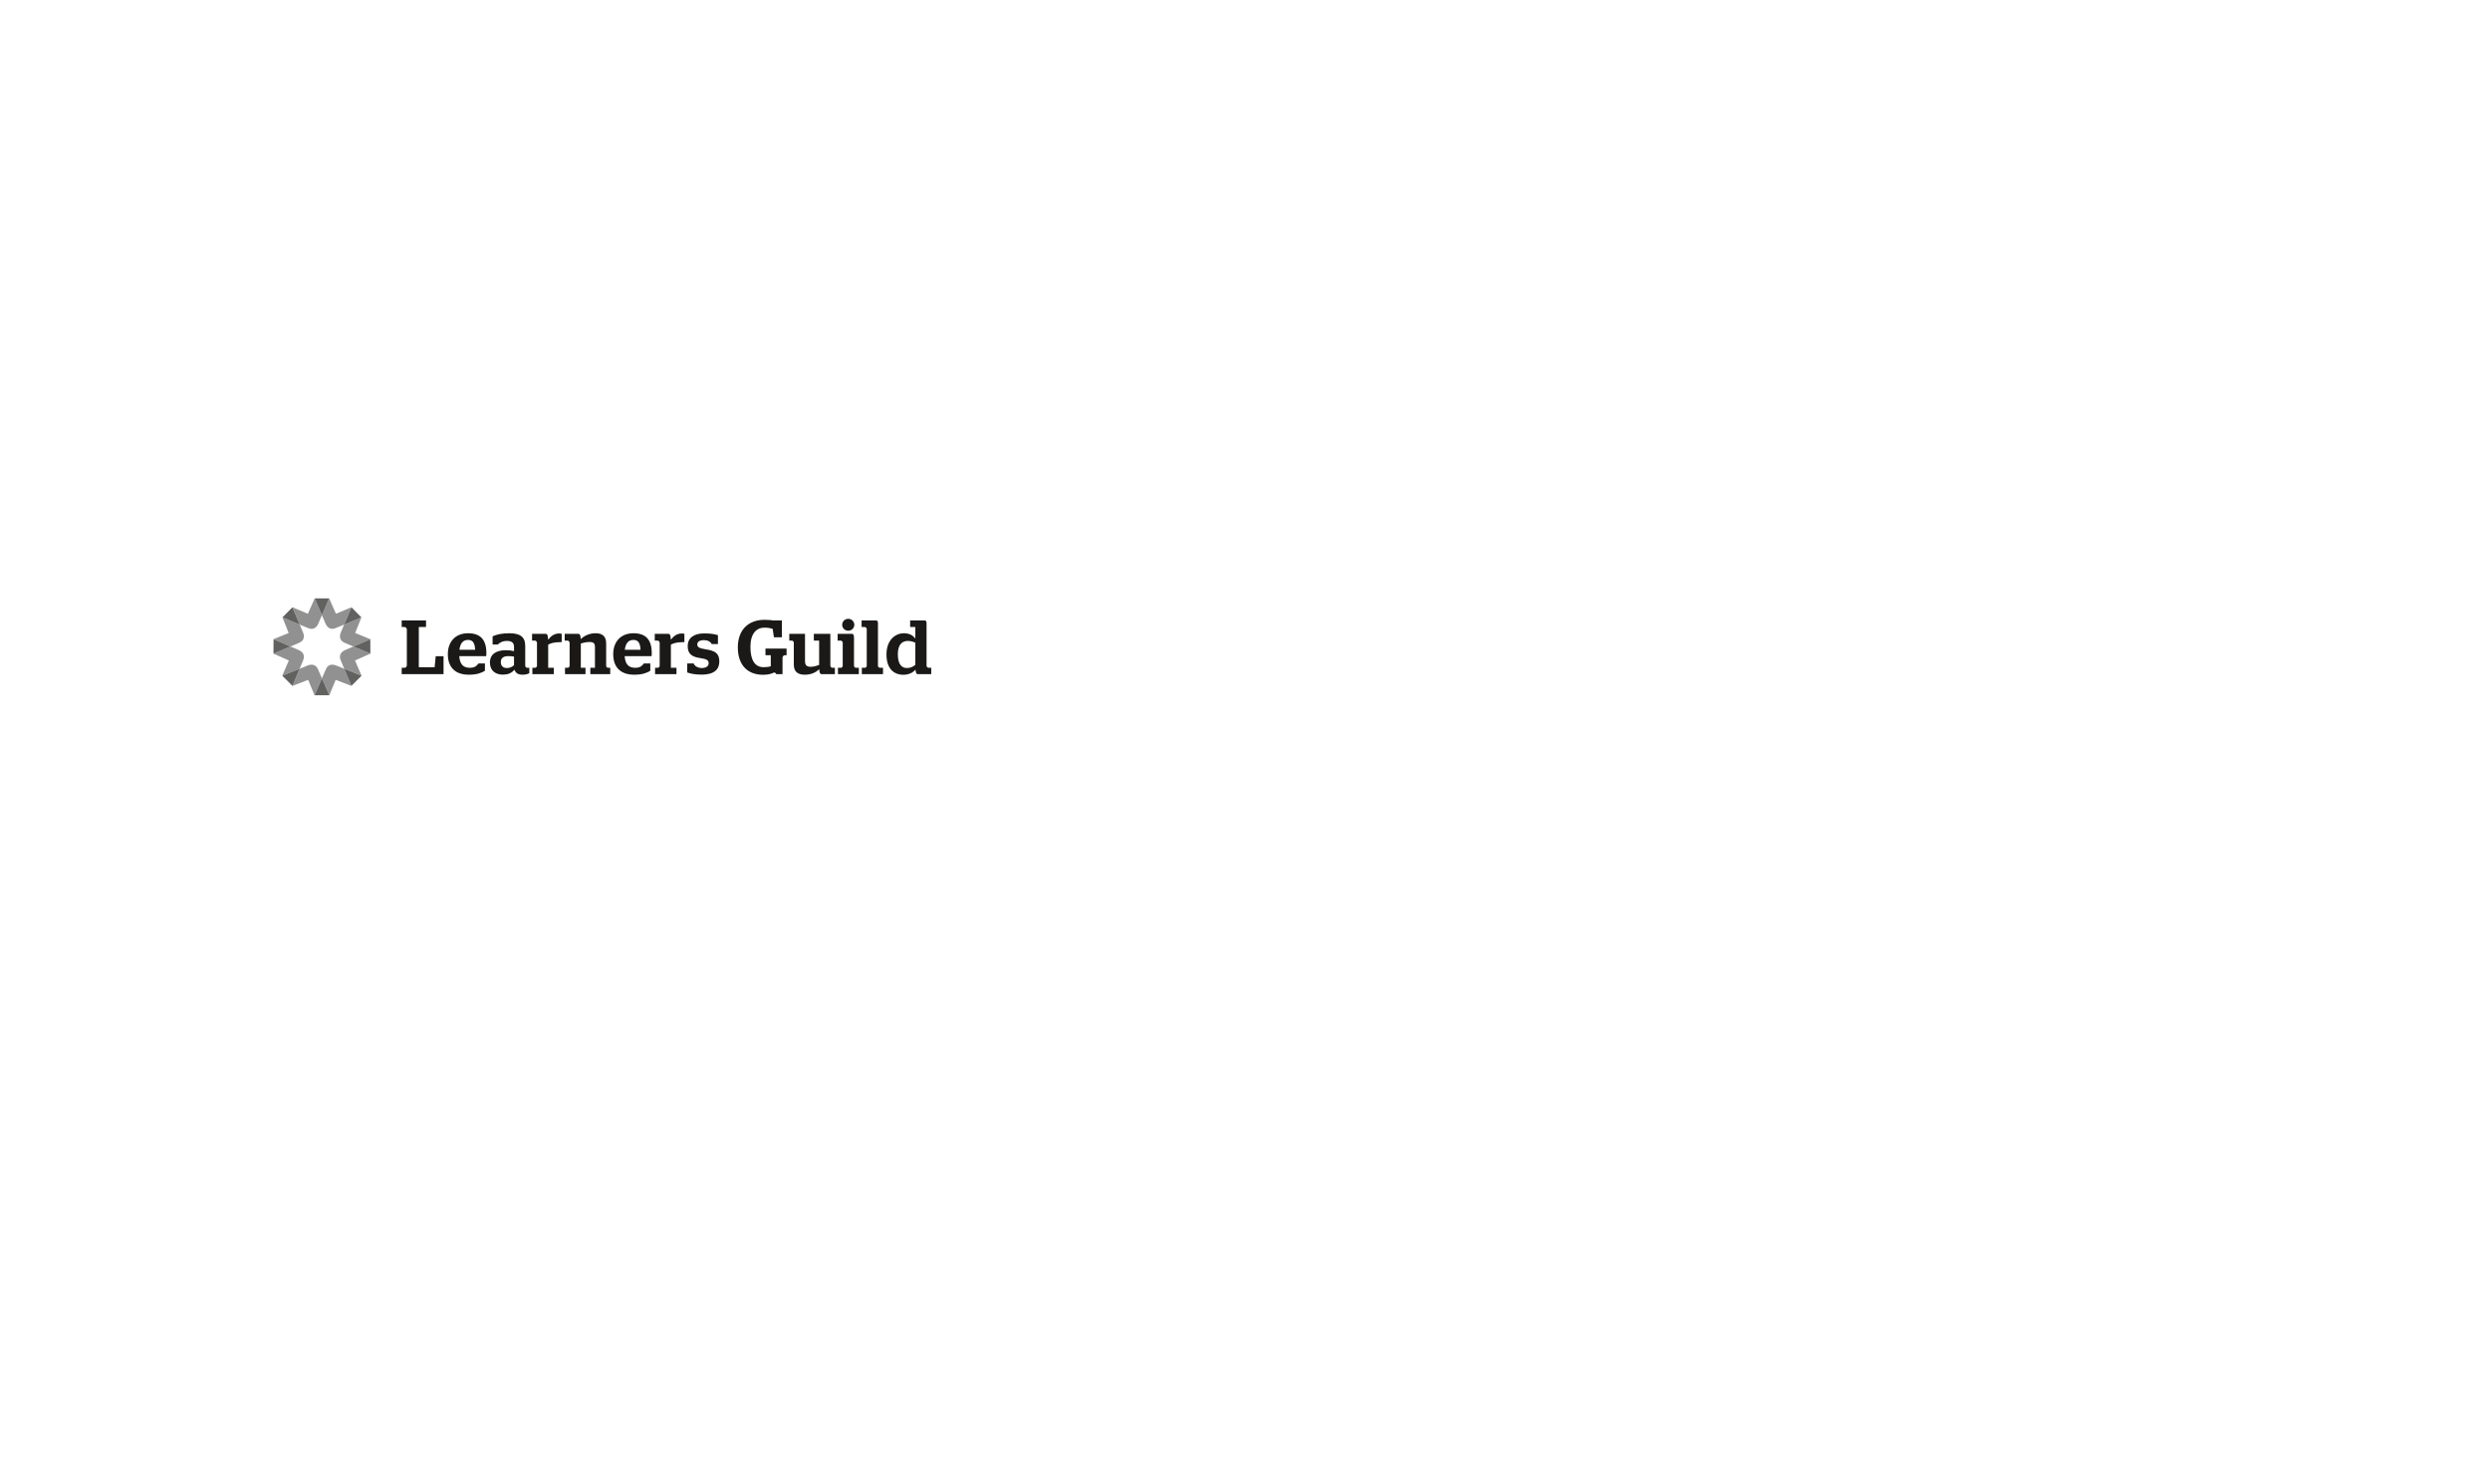
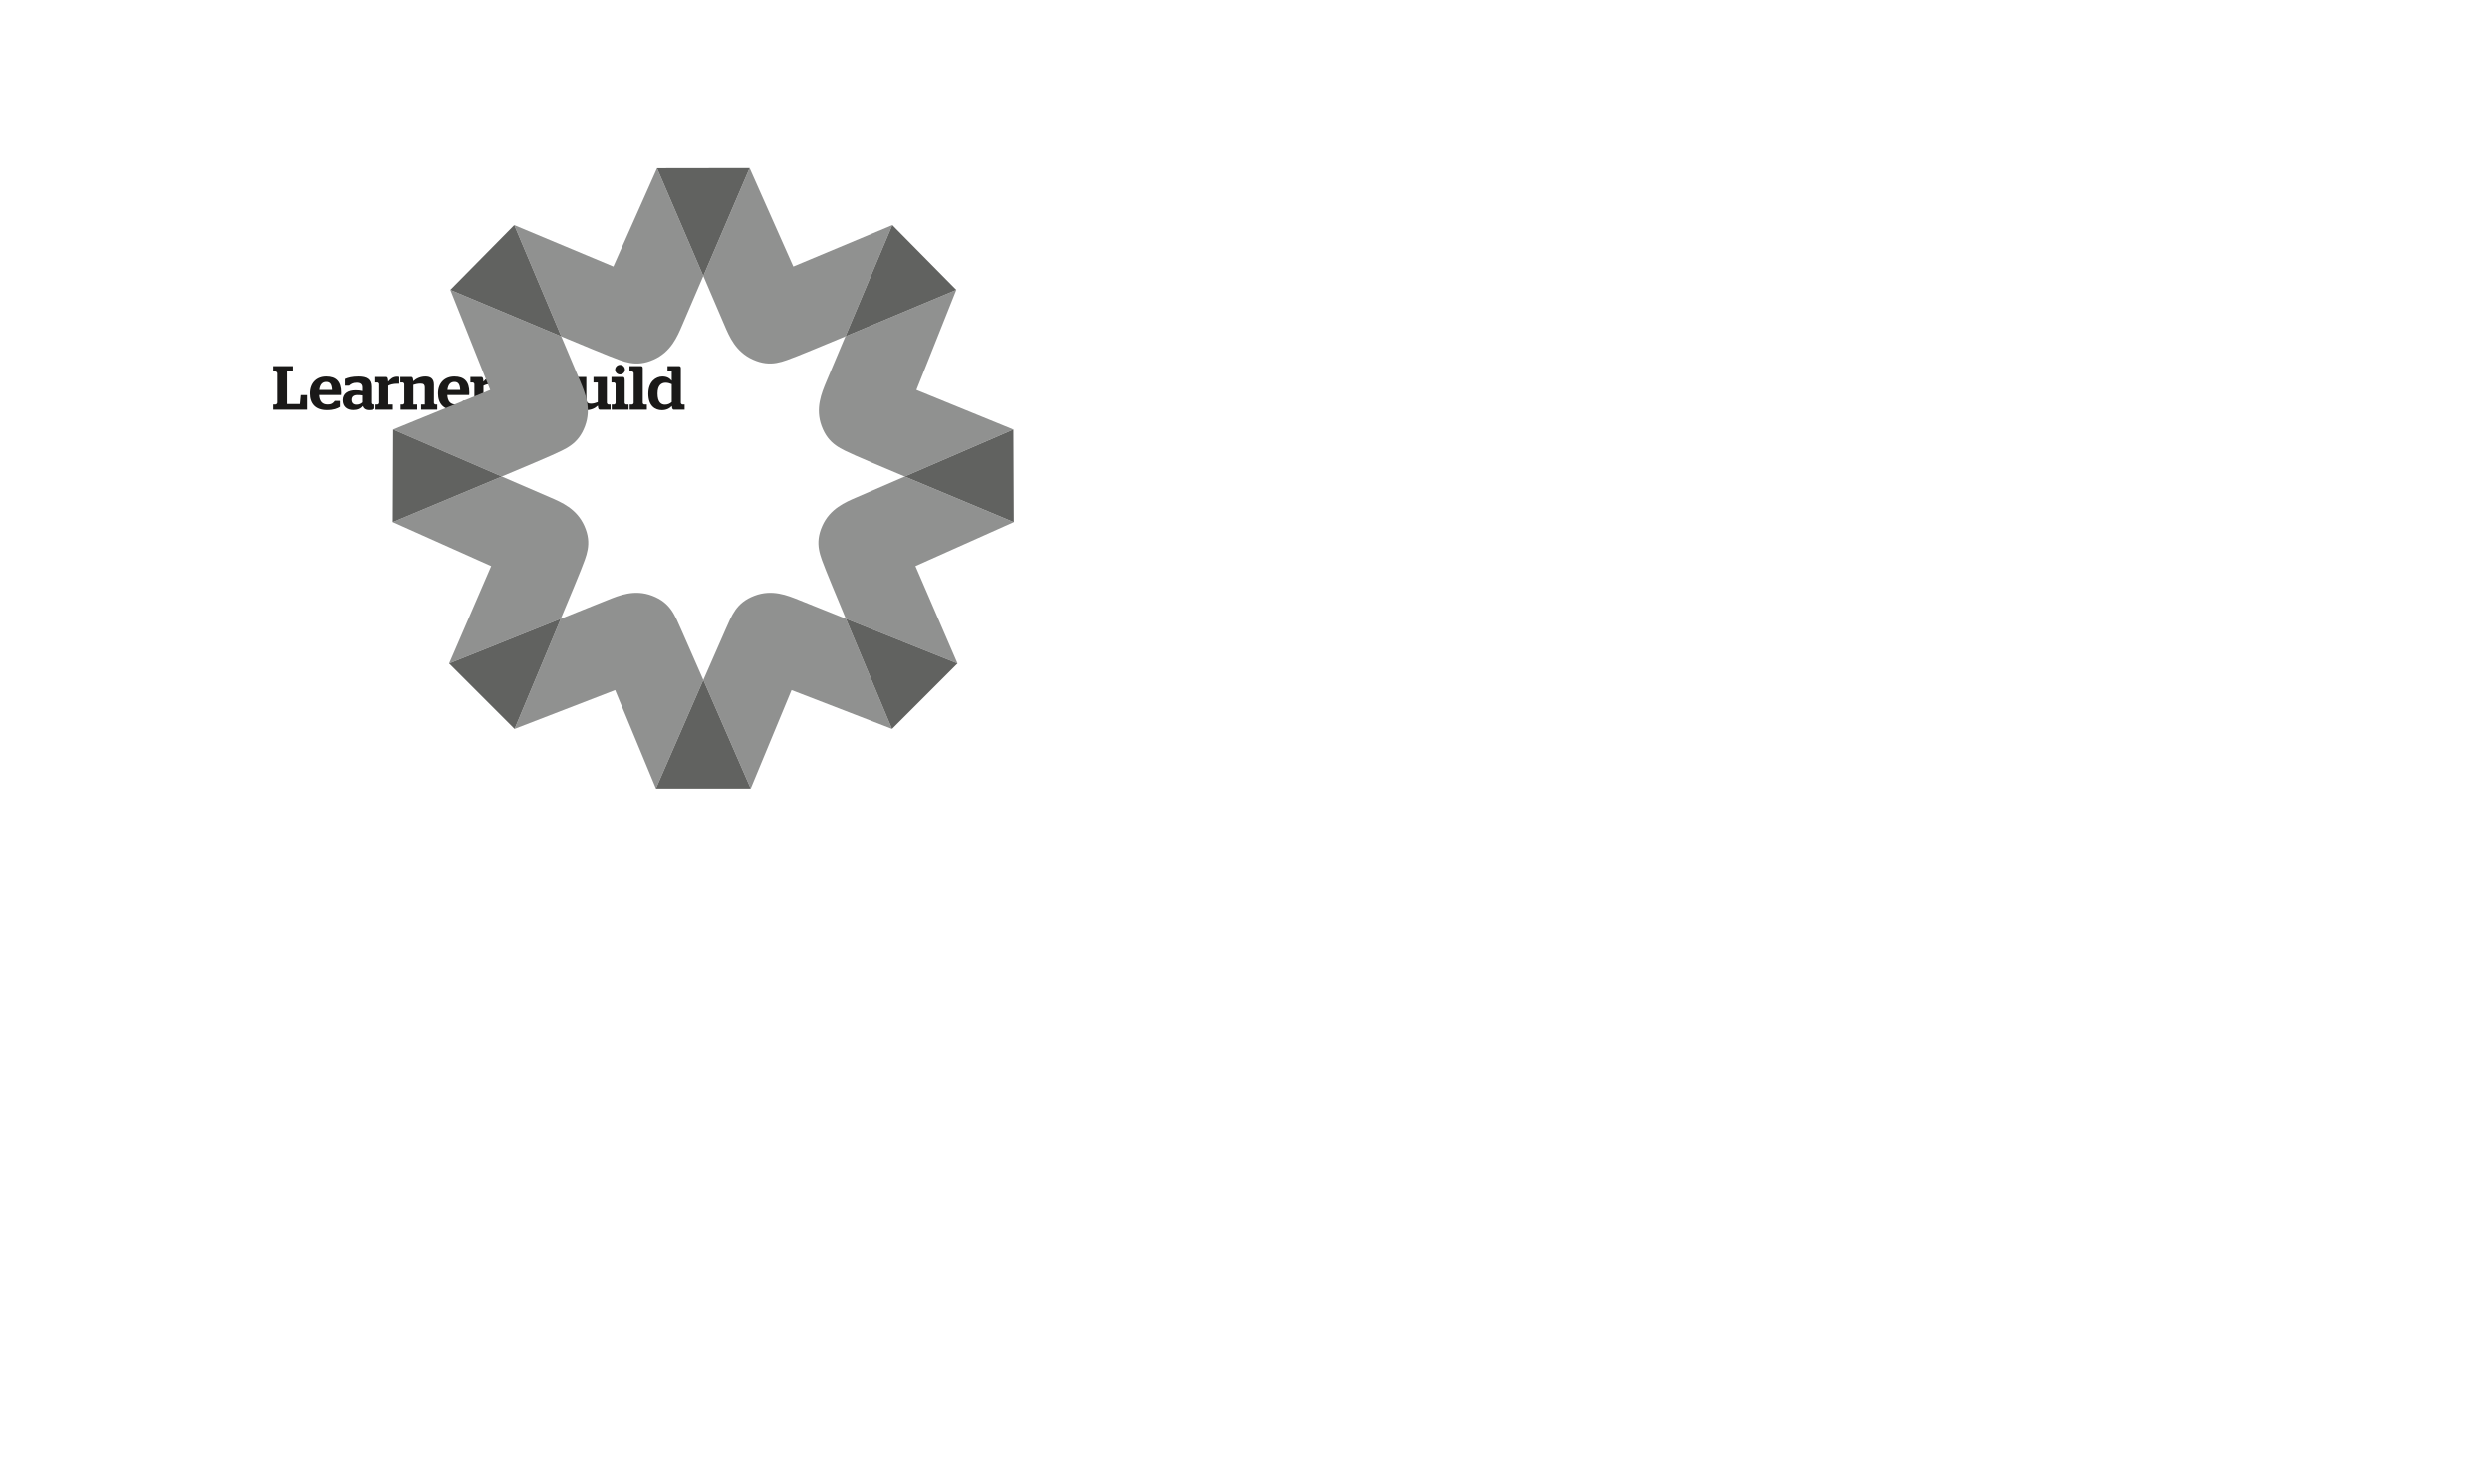
<svg xmlns="http://www.w3.org/2000/svg" width="2048px" height="1220px" viewBox="0 0 2048 1220" version="1.1">
  <defs />
  <g id="Logo" stroke="none" stroke-width="1" fill="none" fill-rule="evenodd">
    <g id="learners-guild-logo-black">
-       <g id="HorizontalLogo-B&amp;W-Dark" transform="translate(224, 492)">
-         <g id="Horizontal-logo-B&amp;W">
-           <path d="M106.392,57.27 L108.791,57.27 C109.739,57.27 110.623,56.133 110.623,55.312 L110.623,25.698 C110.623,24.877 109.739,23.741 108.791,23.741 L106.392,23.741 L106.392,18.309 L126.41,18.309 L126.41,23.741 L120.474,23.741 L120.474,56.828 L133.482,56.828 L134.366,47.736 L140.806,47.736 L140.806,62.511 L106.392,62.511 L106.392,57.27 Z" id="Fill-1" fill="#1A1918" />
-           <path d="M153.878,42.432 L166.823,42.432 C166.507,36.622 164.739,34.349 160.95,34.349 C157.099,34.349 154.573,36.748 153.878,42.432 L153.878,42.432 Z M153.752,47.672 C154.131,54.241 157.035,57.271 162.34,57.271 C166.444,57.271 167.897,55.819 169.602,53.671 L174.842,53.671 L174.842,59.733 C172.128,61.375 168.528,62.953 161.582,62.953 C150.089,62.953 144.343,56.513 144.343,46.094 C144.343,35.422 150.973,28.855 160.95,28.855 C170.864,28.855 176.043,33.907 176.043,45.147 C176.043,46.284 175.916,47.357 175.916,47.672 L153.752,47.672 Z" id="Fill-3" fill="#1A1918" />
-           <path d="M198.777,55.123 L198.777,48.051 C197.325,47.799 195.683,47.672 193.915,47.672 C190.189,47.672 187.917,49.187 187.917,52.535 C187.917,55.881 189.874,57.46 192.968,57.46 C195.304,57.46 197.199,56.576 198.777,55.123 M178.95,52.914 C178.95,45.968 184.381,42.81 192.021,42.81 C194.799,42.81 196.694,43.062 198.777,43.567 L198.777,40.095 C198.777,36.748 196.946,35.17 193.031,35.17 C189.053,35.17 187.032,36.685 185.39,38.137 L181.16,38.137 L181.16,31.381 C184.254,29.992 188.422,28.855 194.862,28.855 C203.45,28.855 207.997,31.634 207.997,39.211 L207.997,55.691 C207.997,56.449 208.818,57.27 209.575,57.27 L211.343,57.27 L211.343,61.69 C210.08,62.449 208.186,62.953 205.787,62.953 C201.935,62.953 199.977,61.438 199.156,58.786 C196.694,61.816 193.599,62.891 189.558,62.891 C183.37,62.891 178.95,59.48 178.95,52.914" id="Fill-5" fill="#1A1918" />
-           <path d="M213.871,57.27 L216.082,57.27 C216.839,57.27 217.66,56.386 217.66,55.691 L217.66,36.621 C217.66,35.928 216.839,34.916 216.082,34.916 L213.619,34.916 L213.619,29.36 L224.922,29.36 C225.995,29.36 226.69,30.308 226.816,34.16 C229.026,31.444 231.616,29.044 235.973,29.044 C236.667,29.044 237.362,29.171 237.993,29.36 L237.993,36.181 L236.414,36.181 C231.616,36.181 228.71,37.191 226.88,38.2 L226.88,57.27 L231.489,57.27 L231.489,62.511 L213.871,62.511 L213.871,57.27 Z" id="Fill-7" fill="#1A1918" />
-           <path d="M240.711,57.27 L242.921,57.27 C243.679,57.27 244.501,56.386 244.501,55.691 L244.501,36.621 C244.501,35.928 243.679,34.916 242.921,34.916 L240.459,34.916 L240.459,29.36 L251.762,29.36 C252.835,29.36 253.467,30.244 253.656,33.654 C256.75,30.75 260.982,28.855 265.969,28.855 C270.579,28.855 274.557,30.686 274.557,37.127 L274.557,55.691 C274.557,56.45 275.378,57.27 276.136,57.27 L277.904,57.27 L277.904,62.511 L261.549,62.511 L261.549,57.27 L265.339,57.27 L265.339,40.285 C265.339,37.001 264.075,36.053 260.982,36.053 C258.329,36.053 255.866,36.621 253.72,37.316 L253.72,57.27 L257.57,57.27 L257.57,62.511 L240.711,62.511 L240.711,57.27 Z" id="Fill-9" fill="#1A1918" />
-           <path d="M289.905,42.432 L302.848,42.432 C302.533,36.622 300.765,34.349 296.977,34.349 C293.124,34.349 290.599,36.748 289.905,42.432 L289.905,42.432 Z M289.779,47.672 C290.156,54.241 293.061,57.271 298.366,57.271 C302.47,57.271 303.924,55.819 305.628,53.671 L310.869,53.671 L310.869,59.733 C308.153,61.375 304.553,62.953 297.607,62.953 C286.115,62.953 280.369,56.513 280.369,46.094 C280.369,35.422 287,28.855 296.977,28.855 C306.89,28.855 312.067,33.907 312.067,45.147 C312.067,46.284 311.942,47.357 311.942,47.672 L289.779,47.672 Z" id="Fill-11" fill="#1A1918" />
-           <path d="M314.786,57.27 L316.996,57.27 C317.755,57.27 318.575,56.386 318.575,55.691 L318.575,36.621 C318.575,35.928 317.755,34.916 316.996,34.916 L314.534,34.916 L314.534,29.36 L325.837,29.36 C326.911,29.36 327.605,30.308 327.731,34.16 C329.94,31.444 332.531,29.044 336.888,29.044 C337.581,29.044 338.277,29.171 338.909,29.36 L338.909,36.181 L337.33,36.181 C332.531,36.181 329.626,37.191 327.794,38.2 L327.794,57.27 L332.404,57.27 L332.404,62.511 L314.786,62.511 L314.786,57.27 Z" id="Fill-13" fill="#1A1918" />
-           <path d="M341.247,61.123 L341.247,53.671 L346.551,53.671 C347.309,56.008 350.276,57.46 353.182,57.46 C356.717,57.46 358.864,55.944 358.864,53.545 C358.864,51.082 357.413,50.072 352.108,49.314 C344.973,48.305 341.625,45.842 341.625,39.337 C341.625,32.77 346.678,28.981 355.138,28.981 C360.316,28.981 363.852,29.549 366.505,30.434 L366.505,37.758 L361.39,37.758 C360.316,35.801 358.296,34.538 354.823,34.538 C351.413,34.538 349.518,35.927 349.518,38.011 C349.518,40.032 350.72,41.232 356.339,42.053 C364.358,43.252 367.642,45.463 367.642,52.156 C367.642,58.66 363.285,62.891 353.244,62.891 C347.245,62.891 343.962,62.006 341.247,61.123" id="Fill-15" fill="#1A1918" />
-           <path d="M382.862,40.537 C382.862,26.077 391.449,17.805 404.837,17.805 C408.373,17.805 410.836,18.12 411.909,18.31 L419.108,18.31 L419.108,32.202 L412.54,32.202 L411.53,25.319 C410.078,24.751 407.804,24.246 404.837,24.246 C398.206,24.246 393.216,28.982 393.216,40.158 C393.216,51.082 397.007,56.766 404.016,56.766 C406.857,56.766 408.373,56.513 409.951,56.008 L409.951,46.914 L405.593,46.914 L405.593,41.485 L422.96,41.485 L422.96,46.914 L421.443,46.914 C420.497,46.914 419.612,48.051 419.612,48.872 L419.612,62.512 L414.435,62.512 C414.435,62.512 413.929,61.123 412.666,61.123 C410.204,62.323 407.741,63.017 403.573,63.017 C390.881,63.017 382.862,54.997 382.862,40.537" id="Fill-17" fill="#1A1918" />
-           <path d="M428.898,54.744 L428.898,36.495 C428.898,35.738 428.013,34.917 427.319,34.917 L425.172,34.917 L425.172,29.36 L438.117,29.36 L438.117,51.84 C438.117,55.439 439.884,56.449 442.79,56.449 C445.189,56.449 447.715,55.691 449.736,54.871 L449.736,34.917 L445.378,34.917 L445.378,29.36 L458.955,29.36 L458.955,55.566 C458.955,56.26 459.775,57.27 460.533,57.27 L462.68,57.27 L462.68,62.512 L451.692,62.512 C450.619,62.512 450.051,61.69 449.797,58.407 C446.768,61.249 443.104,62.953 437.8,62.953 C433.191,62.953 428.898,61.185 428.898,54.744" id="Fill-19" fill="#1A1918" />
-           <path d="M468.682,21.909 C468.682,19.194 470.893,16.984 473.671,16.984 C476.45,16.984 478.66,19.194 478.66,21.909 C478.66,24.624 476.45,26.771 473.671,26.771 C470.893,26.771 468.682,24.624 468.682,21.909 L468.682,21.909 Z M465.208,57.27 L467.609,57.27 C468.367,57.27 469.124,56.387 469.124,55.691 L469.124,36.621 C469.124,35.927 468.367,34.917 467.609,34.917 L464.956,34.917 L464.956,29.36 L476.891,29.36 C477.903,29.36 478.407,30.37 478.407,32.896 L478.407,55.691 C478.407,56.449 479.227,57.27 479.985,57.27 L482.385,57.27 L482.385,62.512 L465.208,62.512 L465.208,57.27 Z" id="Fill-21" fill="#1A1918" />
-           <path d="M484.848,57.27 L487.31,57.27 C488.069,57.27 488.889,56.386 488.889,55.691 L488.889,25.445 C488.889,24.75 488.069,23.741 487.31,23.741 L484.658,23.741 L484.658,18.309 L496.53,18.309 C497.603,18.309 498.109,19.067 498.109,20.456 L498.109,55.691 C498.109,56.45 498.993,57.27 499.687,57.27 L502.276,57.27 L502.276,62.511 L484.848,62.511 L484.848,57.27 Z" id="Fill-23" fill="#1A1918" />
-           <path d="M528.861,54.808 L528.861,36.622 C527.219,35.865 524.947,35.17 522.736,35.17 C518.379,35.17 514.464,37.696 514.464,46.094 C514.464,55.188 518.189,57.46 521.978,57.46 C524.882,57.46 527.029,56.387 528.861,54.808 M505.118,46.346 C505.118,33.844 512.949,28.855 519.389,28.855 C524,28.855 526.715,30.56 528.861,33.149 L528.861,23.741 L524.567,23.741 L524.567,18.31 L536.502,18.31 C537.575,18.31 538.08,19.131 538.08,20.457 L538.08,55.567 C538.08,56.26 538.901,57.271 539.659,57.271 L541.932,57.271 L541.932,62.512 L530.693,62.512 C529.746,62.512 529.176,61.123 528.988,58.787 C526.84,61.249 523.494,63.017 518.884,63.017 C512.255,63.017 505.118,59.039 505.118,46.346" id="Fill-25" fill="#1A1918" />
-           <path d="M46.863,79.83 L52.106,67.18 L65.004,72.164 C65.004,72.164 61.586,64.034 59.076,58.021 C56.031,56.802 53.572,55.814 53.071,55.613 C51.578,55.014 49.611,54.195 47.34,55.06 C44.96,55.969 44.438,57.592 43.612,59.424 C43.347,60.012 42.183,62.672 40.78,65.884 C43.403,71.887 46.863,79.83 46.863,79.83" id="Fill-27" fill="#909190" />
-           <path d="M80.629,45.613 C80.629,45.613 72.631,42.283 66.635,39.762 C63.524,41.109 60.983,42.208 60.474,42.426 C58.995,43.062 57.032,43.883 56.046,46.104 C55.013,48.433 55.799,49.949 56.518,51.824 C56.741,52.408 57.789,54.937 59.077,58.021 C65.095,60.433 73.403,63.761 73.403,63.761 L68.004,51.258 L80.629,45.613 Z" id="Fill-29" fill="#909190" />
-           <path d="M65.004,72.164 L73.403,63.762 C73.403,63.762 65.095,60.434 59.077,58.021 C61.586,64.034 65.004,72.164 65.004,72.164" id="Fill-31" fill="#616260" />
-           <path d="M56.574,27.565 C55.958,29.051 55.121,31.008 55.963,33.29 C56.845,35.68 58.465,36.217 60.286,37.063 C60.866,37.331 63.472,38.433 66.635,39.763 C72.567,37.198 80.58,33.732 80.58,33.732 L68.13,28.65 L73.248,15.803 C73.248,15.803 65.048,19.25 59.017,21.763 C57.775,24.706 56.779,27.072 56.574,27.565" id="Fill-33" fill="#909190" />
-           <path d="M80.629,45.613 L80.58,33.732 C80.58,33.732 72.567,37.198 66.635,39.762 C72.631,42.283 80.629,45.613 80.629,45.613" id="Fill-35" fill="#616260" />
-           <path d="M43.481,20.316 C44.113,21.795 44.929,23.761 47.148,24.753 C49.474,25.792 50.991,25.009 52.868,24.296 C53.451,24.076 55.953,23.039 59.017,21.763 C61.527,15.809 65.041,7.491 65.041,7.491 L52.331,12.808 L46.721,0.17 C46.721,0.17 43.323,8.086 40.778,14.017 C42.141,17.191 43.259,19.798 43.481,20.316" id="Fill-37" fill="#909190" />
-           <path d="M73.248,15.803 L65.041,7.491 C65.041,7.491 61.528,15.809 59.018,21.763 C65.048,19.249 73.248,15.803 73.248,15.803" id="Fill-39" fill="#616260" />
-           <path d="M34.696,79.83 C34.696,79.83 38.156,71.887 40.779,65.884 C39.375,62.672 38.212,60.012 37.947,59.424 C37.121,57.592 36.6,55.969 34.219,55.06 C31.947,54.195 29.982,55.014 28.489,55.613 C27.987,55.814 25.528,56.802 22.483,58.021 C19.973,64.034 16.555,72.164 16.555,72.164 L29.453,67.18 L34.696,79.83 Z" id="Fill-41" fill="#909190" />
-           <path d="M25.042,51.824 C25.761,49.949 26.546,48.433 25.513,46.104 C24.528,43.883 22.564,43.062 21.085,42.427 C20.577,42.208 18.037,41.109 14.924,39.762 C8.929,42.283 0.932,45.613 0.932,45.613 L13.556,51.258 L8.156,63.762 C8.156,63.762 16.464,60.433 22.483,58.021 C23.771,54.937 24.818,52.408 25.042,51.824" id="Fill-43" fill="#909190" />
-           <path d="M8.156,63.762 L16.556,72.164 C16.556,72.164 19.974,64.034 22.484,58.022 C16.464,60.434 8.156,63.762 8.156,63.762" id="Fill-45" fill="#616260" />
-           <path d="M21.273,37.063 C23.094,36.217 24.714,35.68 25.597,33.29 C26.439,31.008 25.602,29.051 24.985,27.565 C24.781,27.072 23.784,24.706 22.542,21.763 C16.512,19.25 8.311,15.803 8.311,15.803 L13.43,28.65 L0.98,33.732 C0.98,33.732 8.991,37.198 14.924,39.763 C18.086,38.433 20.692,37.331 21.273,37.063" id="Fill-47" fill="#909190" />
-           <path d="M0.981,33.732 L0.931,45.613 C0.931,45.613 8.928,42.283 14.925,39.762 C8.992,37.198 0.981,33.732 0.981,33.732" id="Fill-49" fill="#616260" />
-           <path d="M28.691,24.296 C30.568,25.008 32.086,25.791 34.41,24.752 C36.63,23.761 37.445,21.795 38.078,20.316 C38.298,19.798 39.417,17.193 40.778,14.016 C38.234,8.093 34.839,0.187 34.839,0.187 L29.228,12.807 L16.518,7.491 C16.518,7.491 20.031,15.809 22.542,21.763 C25.605,23.039 28.108,24.075 28.691,24.296" id="Fill-51" fill="#909190" />
-           <path d="M46.721,0.17 L34.839,0.188 C34.839,0.188 38.234,8.093 40.778,14.017 C43.323,8.086 46.721,0.17 46.721,0.17" id="Fill-53" fill="#616260" />
-           <path d="M16.519,7.491 L8.312,15.803 C8.312,15.803 16.513,19.249 22.542,21.763 C20.032,15.809 16.519,7.491 16.519,7.491" id="Fill-55" fill="#616260" />
-           <path d="M40.78,65.884 C38.156,71.887 34.697,79.83 34.697,79.83 L46.863,79.83 C46.863,79.83 43.403,71.887 40.78,65.884" id="Fill-57" fill="#616260" />
+       <g id="Vertical-logo-B&amp;W-Dark" transform="translate(224, 137)">
+         <g id="Vertical-logo-Color" transform="translate(0, 163)" fill="#1A1918">
+           <path d="M0.563,37 L28.47,37 L28.47,25.018 L23.247,25.018 L22.53,32.392 L11.982,32.392 L11.982,5.56 L16.795,5.56 L16.795,1.156 L0.563,1.156 L0.563,5.56 L2.509,5.56 C3.277,5.56 3.994,6.482 3.994,7.147 L3.994,31.163 C3.994,31.828 3.277,32.75 2.509,32.75 L0.563,32.75 L0.563,37 Z M56.348,24.967 C56.348,24.711 56.45,23.84 56.45,22.919 C56.45,13.804 52.251,9.708 44.212,9.708 C36.122,9.708 30.745,15.033 30.745,23.687 C30.745,32.136 35.405,37.358 44.724,37.358 C50.357,37.358 53.275,36.078 55.477,34.747 L55.477,29.831 L51.227,29.831 C49.845,31.572 48.667,32.75 45.339,32.75 C41.037,32.75 38.682,30.292 38.375,24.967 L56.348,24.967 Z M44.212,14.163 C47.284,14.163 48.718,16.006 48.974,20.717 L38.477,20.717 C39.04,16.108 41.088,14.163 44.212,14.163 Z M66.303,37.307 C69.581,37.307 72.09,36.437 74.087,33.979 C74.752,36.13 76.34,37.358 79.463,37.358 C81.409,37.358 82.945,36.949 83.969,36.334 L83.969,32.75 L82.535,32.75 C81.921,32.75 81.255,32.084 81.255,31.47 L81.255,18.105 C81.255,11.961 77.569,9.708 70.605,9.708 C65.382,9.708 62.002,10.629 59.493,11.756 L59.493,17.235 L62.924,17.235 C64.255,16.057 65.894,14.828 69.12,14.828 C72.294,14.828 73.779,16.108 73.779,18.822 L73.779,21.638 C72.09,21.229 70.553,21.024 68.3,21.024 C62.105,21.024 57.701,23.584 57.701,29.217 C57.701,34.542 61.285,37.307 66.303,37.307 Z M69.068,32.904 C66.559,32.904 64.972,31.623 64.972,28.91 C64.972,26.196 66.815,24.967 69.837,24.967 C71.27,24.967 72.602,25.069 73.779,25.274 L73.779,31.009 C72.499,32.187 70.963,32.904 69.068,32.904 Z M84.913,37 L99.199,37 L99.199,32.75 L95.461,32.75 L95.461,17.286 C96.946,16.467 99.301,15.647 103.193,15.647 L104.473,15.647 L104.473,10.117 C103.961,9.964 103.398,9.861 102.835,9.861 C99.301,9.861 97.202,11.807 95.41,14.009 C95.307,10.885 94.744,10.117 93.874,10.117 L84.708,10.117 L84.708,14.623 L86.705,14.623 C87.319,14.623 87.985,15.443 87.985,16.006 L87.985,31.47 C87.985,32.033 87.319,32.75 86.705,32.75 L84.913,32.75 L84.913,37 Z M105.571,37 L119.242,37 L119.242,32.75 L116.119,32.75 L116.119,16.569 C117.86,16.006 119.857,15.545 122.007,15.545 C124.516,15.545 125.54,16.313 125.54,18.976 L125.54,32.75 L122.468,32.75 L122.468,37 L135.73,37 L135.73,32.75 L134.297,32.75 C133.682,32.75 133.016,32.084 133.016,31.47 L133.016,16.416 C133.016,11.193 129.791,9.708 126.053,9.708 C122.007,9.708 118.577,11.244 116.068,13.599 C115.914,10.834 115.402,10.117 114.531,10.117 L105.366,10.117 L105.366,14.623 L107.363,14.623 C107.977,14.623 108.643,15.443 108.643,16.006 L108.643,31.47 C108.643,32.033 107.977,32.75 107.363,32.75 L105.571,32.75 L105.571,37 Z M161.964,24.967 C161.964,24.711 162.067,23.84 162.067,22.919 C162.067,13.804 157.868,9.708 149.829,9.708 C141.738,9.708 136.362,15.033 136.362,23.687 C136.362,32.136 141.021,37.358 150.341,37.358 C155.973,37.358 158.892,36.078 161.094,34.747 L161.094,29.831 L156.844,29.831 C155.461,31.572 154.283,32.75 150.955,32.75 C146.654,32.75 144.298,30.292 143.991,24.967 L161.964,24.967 Z M149.829,14.163 C152.901,14.163 154.335,16.006 154.591,20.717 L144.094,20.717 C144.657,16.108 146.705,14.163 149.829,14.163 Z M163.164,37 L177.45,37 L177.45,32.75 L173.712,32.75 L173.712,17.286 C175.197,16.467 177.553,15.647 181.444,15.647 L182.724,15.647 L182.724,10.117 C182.212,9.964 181.649,9.861 181.086,9.861 C177.553,9.861 175.453,11.807 173.661,14.009 C173.559,10.885 172.995,10.117 172.125,10.117 L162.959,10.117 L162.959,14.623 L164.956,14.623 C165.571,14.623 166.236,15.443 166.236,16.006 L166.236,31.47 C166.236,32.033 165.571,32.75 164.956,32.75 L163.164,32.75 L163.164,37 Z M192.731,37.307 C200.873,37.307 204.406,33.876 204.406,28.602 C204.406,23.175 201.743,21.382 195.24,20.41 C190.683,19.744 189.71,18.771 189.71,17.132 C189.71,15.443 191.246,14.316 194.011,14.316 C196.828,14.316 198.466,15.34 199.337,16.928 L203.484,16.928 L203.484,10.988 C201.334,10.271 198.466,9.81 194.267,9.81 C187.406,9.81 183.31,12.882 183.31,18.208 C183.31,23.482 186.023,25.479 191.81,26.298 C196.111,26.913 197.289,27.732 197.289,29.729 C197.289,31.675 195.548,32.904 192.68,32.904 C190.325,32.904 187.918,31.726 187.304,29.831 L183.002,29.831 L183.002,35.873 C185.204,36.59 187.867,37.307 192.731,37.307 Z M231.333,37.41 C234.712,37.41 236.709,36.846 238.706,35.873 C239.73,35.873 240.14,37 240.14,37 L244.339,37 L244.339,25.94 C244.339,25.274 245.056,24.352 245.824,24.352 L247.053,24.352 L247.053,19.949 L232.971,19.949 L232.971,24.352 L236.504,24.352 L236.504,31.726 C235.224,32.136 233.995,32.34 231.691,32.34 C226.007,32.34 222.935,27.732 222.935,18.873 C222.935,9.81 226.98,5.97 232.357,5.97 C234.763,5.97 236.607,6.379 237.785,6.84 L238.604,12.422 L243.929,12.422 L243.929,1.156 L238.092,1.156 C237.221,1.003 235.224,0.747 232.357,0.747 C221.501,0.747 214.537,7.455 214.537,19.181 C214.537,30.907 221.04,37.41 231.333,37.41 Z M257.981,37.358 C262.283,37.358 265.252,35.976 267.71,33.672 C267.915,36.334 268.376,37 269.246,37 L278.156,37 L278.156,32.75 L276.415,32.75 C275.801,32.75 275.135,31.931 275.135,31.367 L275.135,10.117 L264.126,10.117 L264.126,14.623 L267.659,14.623 L267.659,30.804 C266.021,31.47 263.972,32.084 262.027,32.084 C259.671,32.084 258.237,31.265 258.237,28.346 L258.237,10.117 L247.74,10.117 L247.74,14.623 L249.481,14.623 C250.045,14.623 250.761,15.289 250.761,15.903 L250.761,30.702 C250.761,35.925 254.243,37.358 257.981,37.358 Z M279.1,37 L293.028,37 L293.028,32.75 L291.082,32.75 C290.467,32.75 289.802,32.084 289.802,31.47 L289.802,12.985 C289.802,10.937 289.392,10.117 288.573,10.117 L278.895,10.117 L278.895,14.623 L281.046,14.623 C281.66,14.623 282.275,15.443 282.275,16.006 L282.275,31.47 C282.275,32.033 281.66,32.75 281.046,32.75 L279.1,32.75 L279.1,37 Z M285.961,8.018 C288.214,8.018 290.007,6.277 290.007,4.075 C290.007,1.873 288.214,0.081 285.961,0.081 C283.708,0.081 281.916,1.873 281.916,4.075 C281.916,6.277 283.708,8.018 285.961,8.018 Z M293.92,37 L308.053,37 L308.053,32.75 L305.953,32.75 C305.39,32.75 304.673,32.084 304.673,31.47 L304.673,2.897 C304.673,1.771 304.264,1.156 303.393,1.156 L293.767,1.156 L293.767,5.56 L295.917,5.56 C296.532,5.56 297.197,6.379 297.197,6.943 L297.197,31.47 C297.197,32.033 296.532,32.75 295.917,32.75 L293.92,32.75 L293.92,37 Z M320.415,37.41 C324.153,37.41 326.867,35.976 328.608,33.979 C328.762,35.873 329.222,37 329.991,37 L339.105,37 L339.105,32.75 L337.262,32.75 C336.647,32.75 335.982,31.931 335.982,31.367 L335.982,2.897 C335.982,1.822 335.572,1.156 334.701,1.156 L325.024,1.156 L325.024,5.56 L328.506,5.56 L328.506,13.19 C326.765,11.09 324.563,9.708 320.825,9.708 C315.602,9.708 309.252,13.753 309.252,23.891 C309.252,34.184 315.039,37.41 320.415,37.41 Z M322.924,32.904 C319.852,32.904 316.831,31.06 316.831,23.687 C316.831,16.876 320.006,14.828 323.539,14.828 C325.331,14.828 327.174,15.391 328.506,16.006 L328.506,30.753 C327.021,32.033 325.28,32.904 322.924,32.904 Z" id="Learners-Guild" />
+         </g>
+         <g id="Mark-B&amp;W-Dark" transform="translate(99, 0)">
+           <g id="Just-Mark-B&amp;W">
+             <path d="M294.465,511.682 L328.06,430.629 L410.708,462.569 C410.708,462.569 388.804,410.474 372.723,371.948 C353.216,364.132 337.456,357.813 334.245,356.52 C324.677,352.666 312.081,347.435 297.527,352.982 C282.271,358.793 278.932,369.206 273.64,380.933 C271.939,384.702 264.482,401.733 255.489,422.323 C272.293,460.788 294.465,511.682 294.465,511.682" id="Fill-1" fill="#909190" />
+             <path d="M510.821,292.443 C510.821,292.443 459.578,271.102 421.161,254.958 C401.217,263.584 384.944,270.619 381.681,272.021 C372.207,276.098 359.621,281.359 353.307,295.593 C346.69,310.514 351.73,320.22 356.323,332.236 C357.76,335.99 364.477,352.185 372.722,371.949 C411.292,387.401 464.52,408.721 464.52,408.721 L429.932,328.608 L510.821,292.443 Z" id="Fill-3" fill="#909190" />
+             <path d="M410.707,462.569 L464.521,408.721 C464.521,408.721 411.292,387.399 372.722,371.947 C388.803,410.473 410.707,462.569 410.707,462.569" id="Fill-5" fill="#616260" />
+             <path d="M356.691,176.795 C352.743,186.317 347.38,198.862 352.774,213.472 C358.428,228.789 368.809,232.237 380.478,237.645 C384.191,239.368 400.893,246.442 421.161,254.959 C459.168,238.521 510.502,216.316 510.502,216.316 L430.729,183.745 L463.531,101.432 C463.531,101.432 410.98,123.513 372.344,139.618 C364.383,158.484 357.996,173.643 356.691,176.795" id="Fill-7" fill="#909190" />
+             <path d="M510.821,292.443 L510.501,216.315 C510.501,216.315 459.167,238.523 421.161,254.958 C459.578,271.102 510.821,292.443 510.821,292.443" id="Fill-9" fill="#616260" />
+             <path d="M272.795,130.34 C276.847,139.823 282.079,152.424 296.296,158.774 C311.2,165.435 320.921,160.42 332.944,155.855 C336.676,154.436 352.718,147.794 372.344,139.619 C388.427,101.479 410.943,48.168 410.943,48.168 L329.508,82.239 L293.557,1.258 C293.557,1.258 271.786,51.99 255.482,89.994 C264.217,110.331 271.385,127.035 272.795,130.34" id="Fill-11" fill="#909190" />
+             <path d="M463.531,101.431 L410.943,48.166 C410.943,48.166 388.427,101.48 372.344,139.618 C410.979,123.513 463.531,101.431 463.531,101.431" id="Fill-13" fill="#616260" />
+             <path d="M216.514,511.682 C216.514,511.682 238.681,460.788 255.489,422.323 C246.494,401.733 239.04,384.702 237.336,380.933 C232.049,369.206 228.707,358.793 213.452,352.982 C198.9,347.435 186.299,352.666 176.733,356.52 C173.523,357.813 157.763,364.132 138.251,371.948 C122.175,410.474 100.273,462.569 100.273,462.569 L182.921,430.629 L216.514,511.682 Z" id="Fill-15" fill="#909190" />
+             <path d="M154.653,332.237 C159.251,320.221 164.286,310.515 157.669,295.591 C151.355,281.357 138.769,276.097 129.298,272.022 C126.039,270.617 109.762,263.585 89.818,254.959 C51.404,271.103 0.16,292.444 0.16,292.444 L81.049,328.609 L46.453,408.722 C46.453,408.722 99.687,387.4 138.252,371.947 C146.502,352.186 153.219,335.991 154.653,332.237" id="Fill-17" fill="#909190" />
+             <path d="M46.454,408.72 L100.274,462.568 C100.274,462.568 122.176,410.475 138.252,371.949 C99.687,387.401 46.454,408.72 46.454,408.72" id="Fill-19" fill="#616260" />
+             <path d="M130.499,237.646 C142.173,232.237 152.549,228.789 158.203,213.472 C163.597,198.862 158.237,186.317 154.286,176.795 C152.978,173.643 146.594,158.485 138.635,139.618 C99.997,123.513 47.448,101.432 47.448,101.432 L80.248,183.745 L0.475,216.314 C0.475,216.314 51.811,238.522 89.818,254.959 C110.087,246.442 126.786,239.368 130.499,237.646" id="Fill-21" fill="#909190" />
+             <path d="M0.474,216.315 L0.161,292.443 C0.161,292.443 51.402,271.102 89.817,254.958 C51.81,238.523 0.474,216.315 0.474,216.315" id="Fill-23" fill="#616260" />
+             <path d="M178.036,155.855 C190.059,160.42 199.782,165.435 214.684,158.775 C228.901,152.422 234.13,139.823 238.177,130.34 C239.597,127.035 246.755,110.338 255.483,89.994 C239.179,52.029 217.426,1.375 217.426,1.375 L181.471,82.239 L100.032,48.168 C100.032,48.168 122.548,101.479 138.636,139.619 C158.259,147.795 174.301,154.436 178.036,155.855" id="Fill-25" fill="#909190" />
+             <path d="M293.556,1.257 L217.426,1.374 C217.426,1.374 239.179,52.03 255.483,89.993 C271.785,51.991 293.556,1.257 293.556,1.257" id="Fill-27" fill="#616260" />
+             <path d="M100.033,48.167 L47.448,101.432 C47.448,101.432 99.997,123.514 138.635,139.619 C122.547,101.478 100.033,48.167 100.033,48.167" id="Fill-29" fill="#616260" />
+             <path d="M255.49,422.322 C238.682,460.79 216.515,511.682 216.515,511.682 L294.466,511.682 C294.466,511.682 272.294,460.79 255.49,422.322" id="Fill-31" fill="#616260" />
+           </g>
        </g>
      </g>
    </g>
  </g>
</svg>
